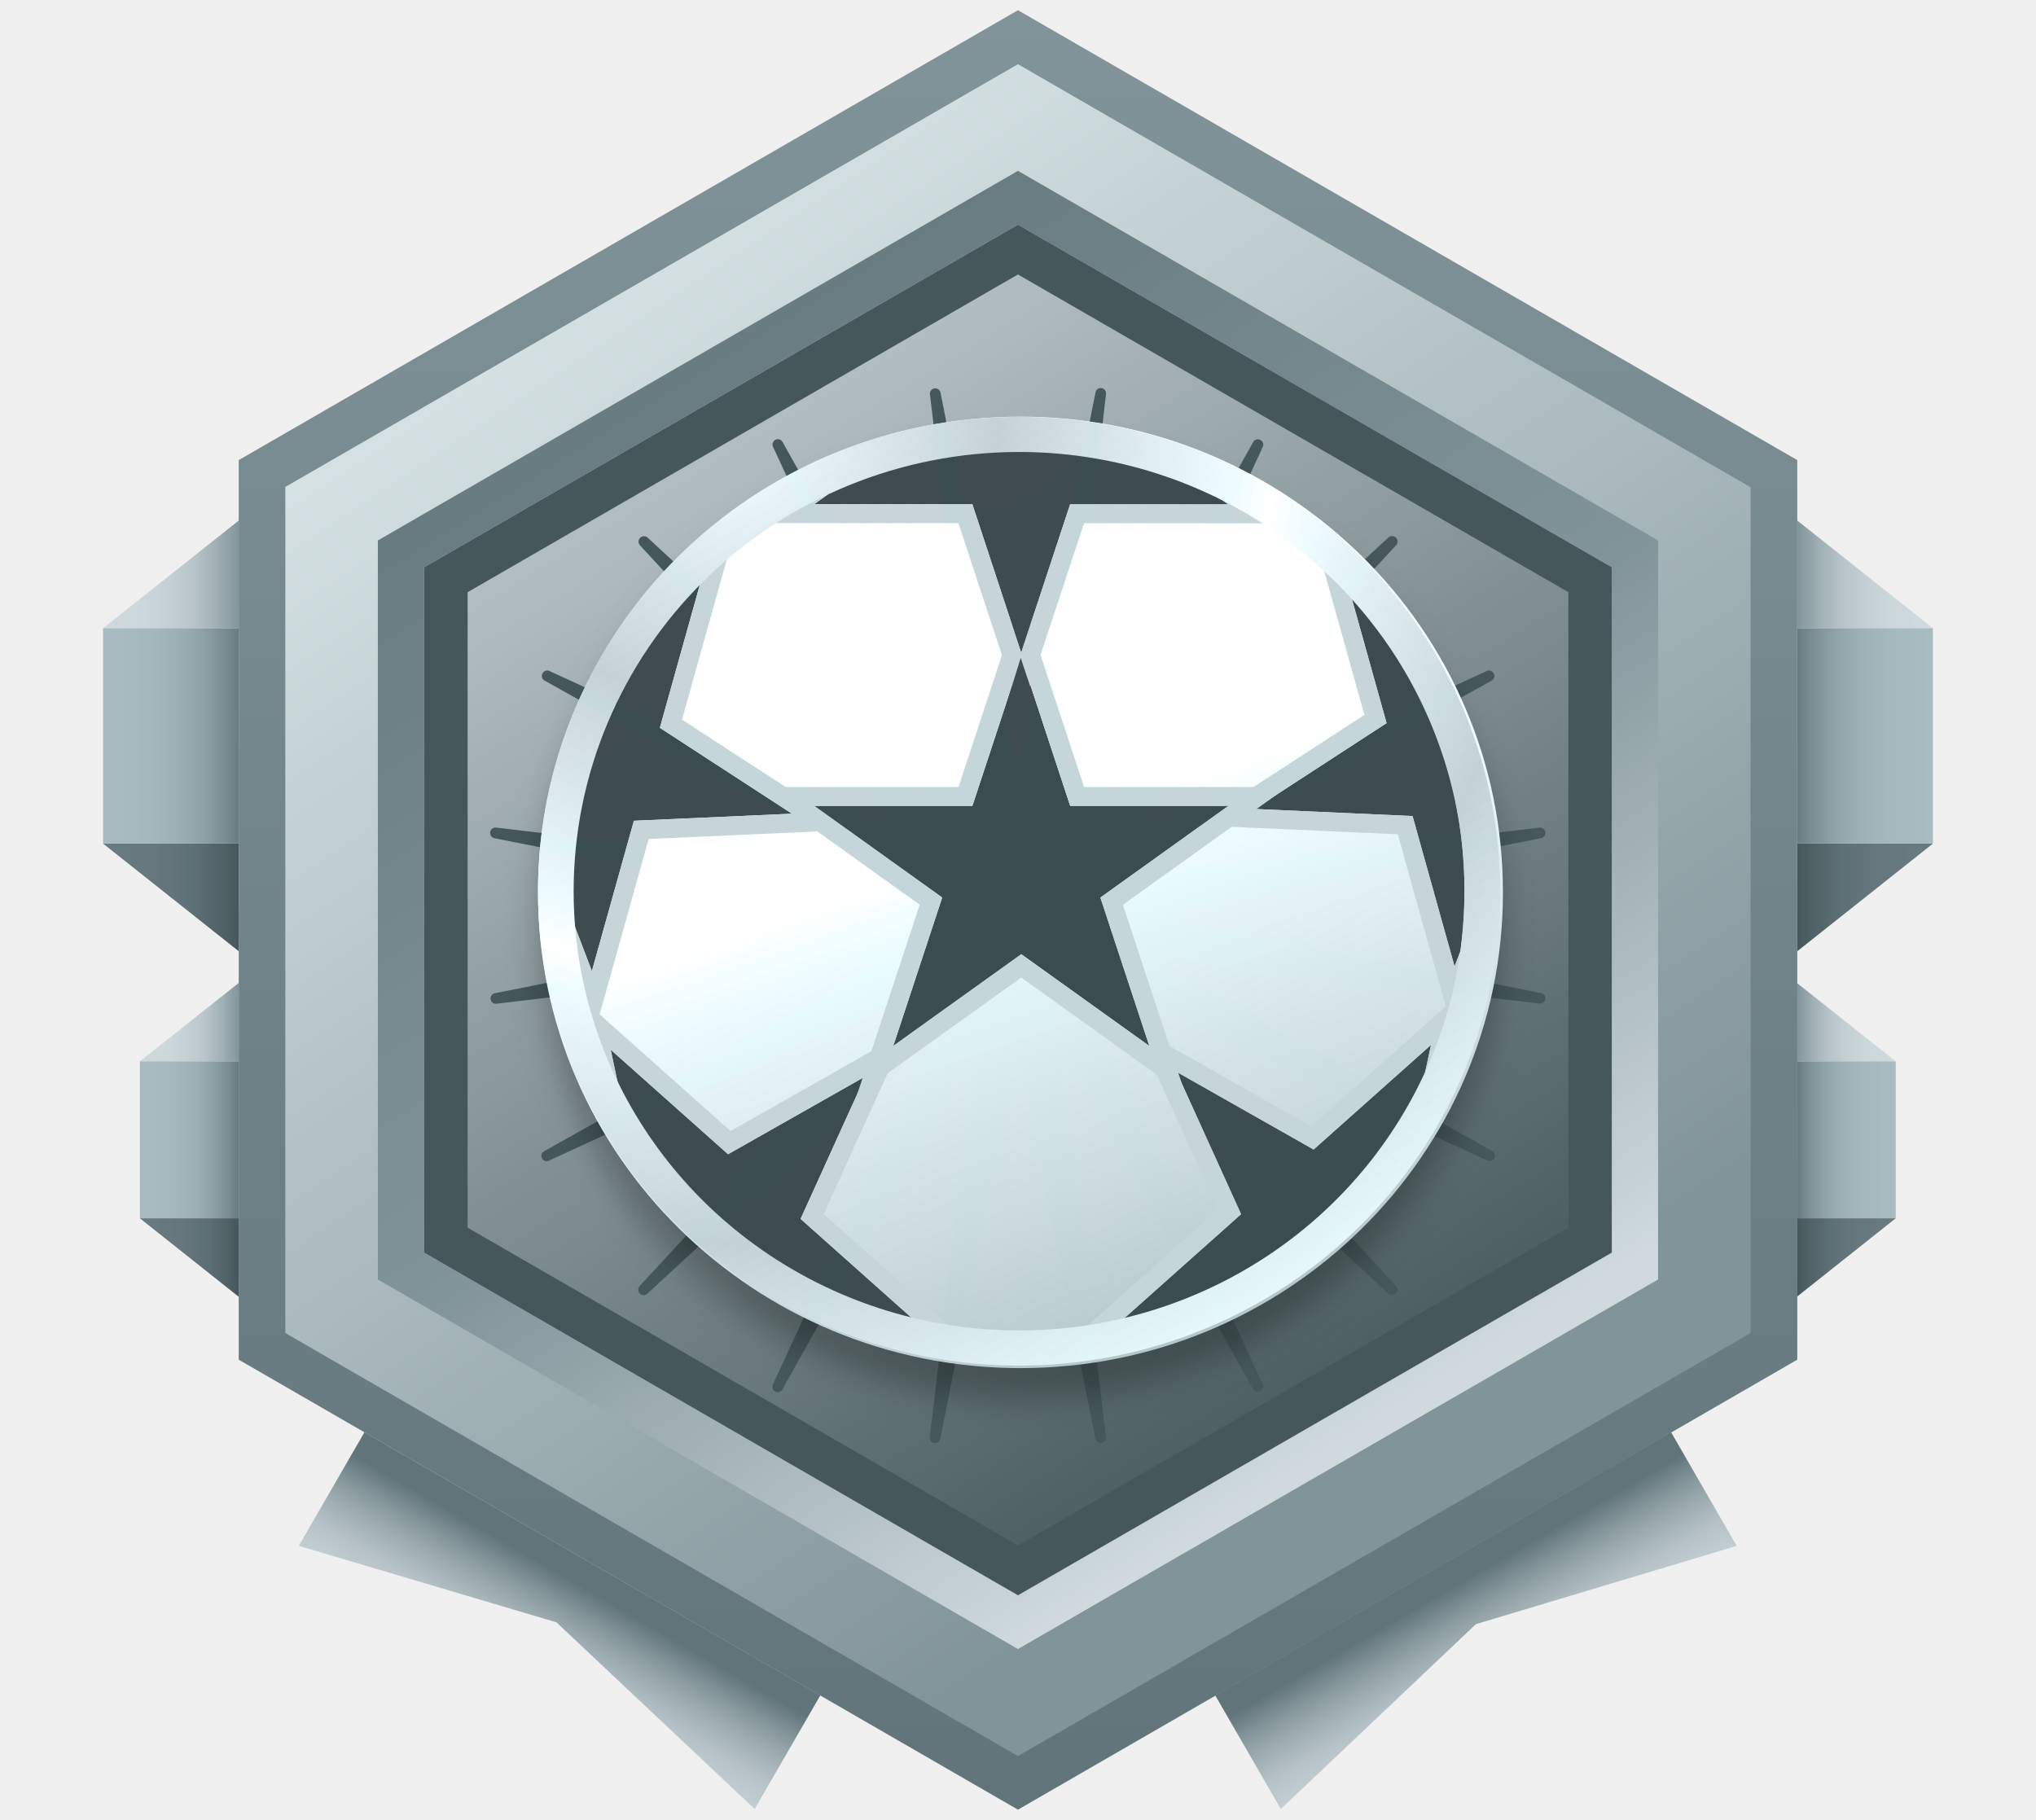
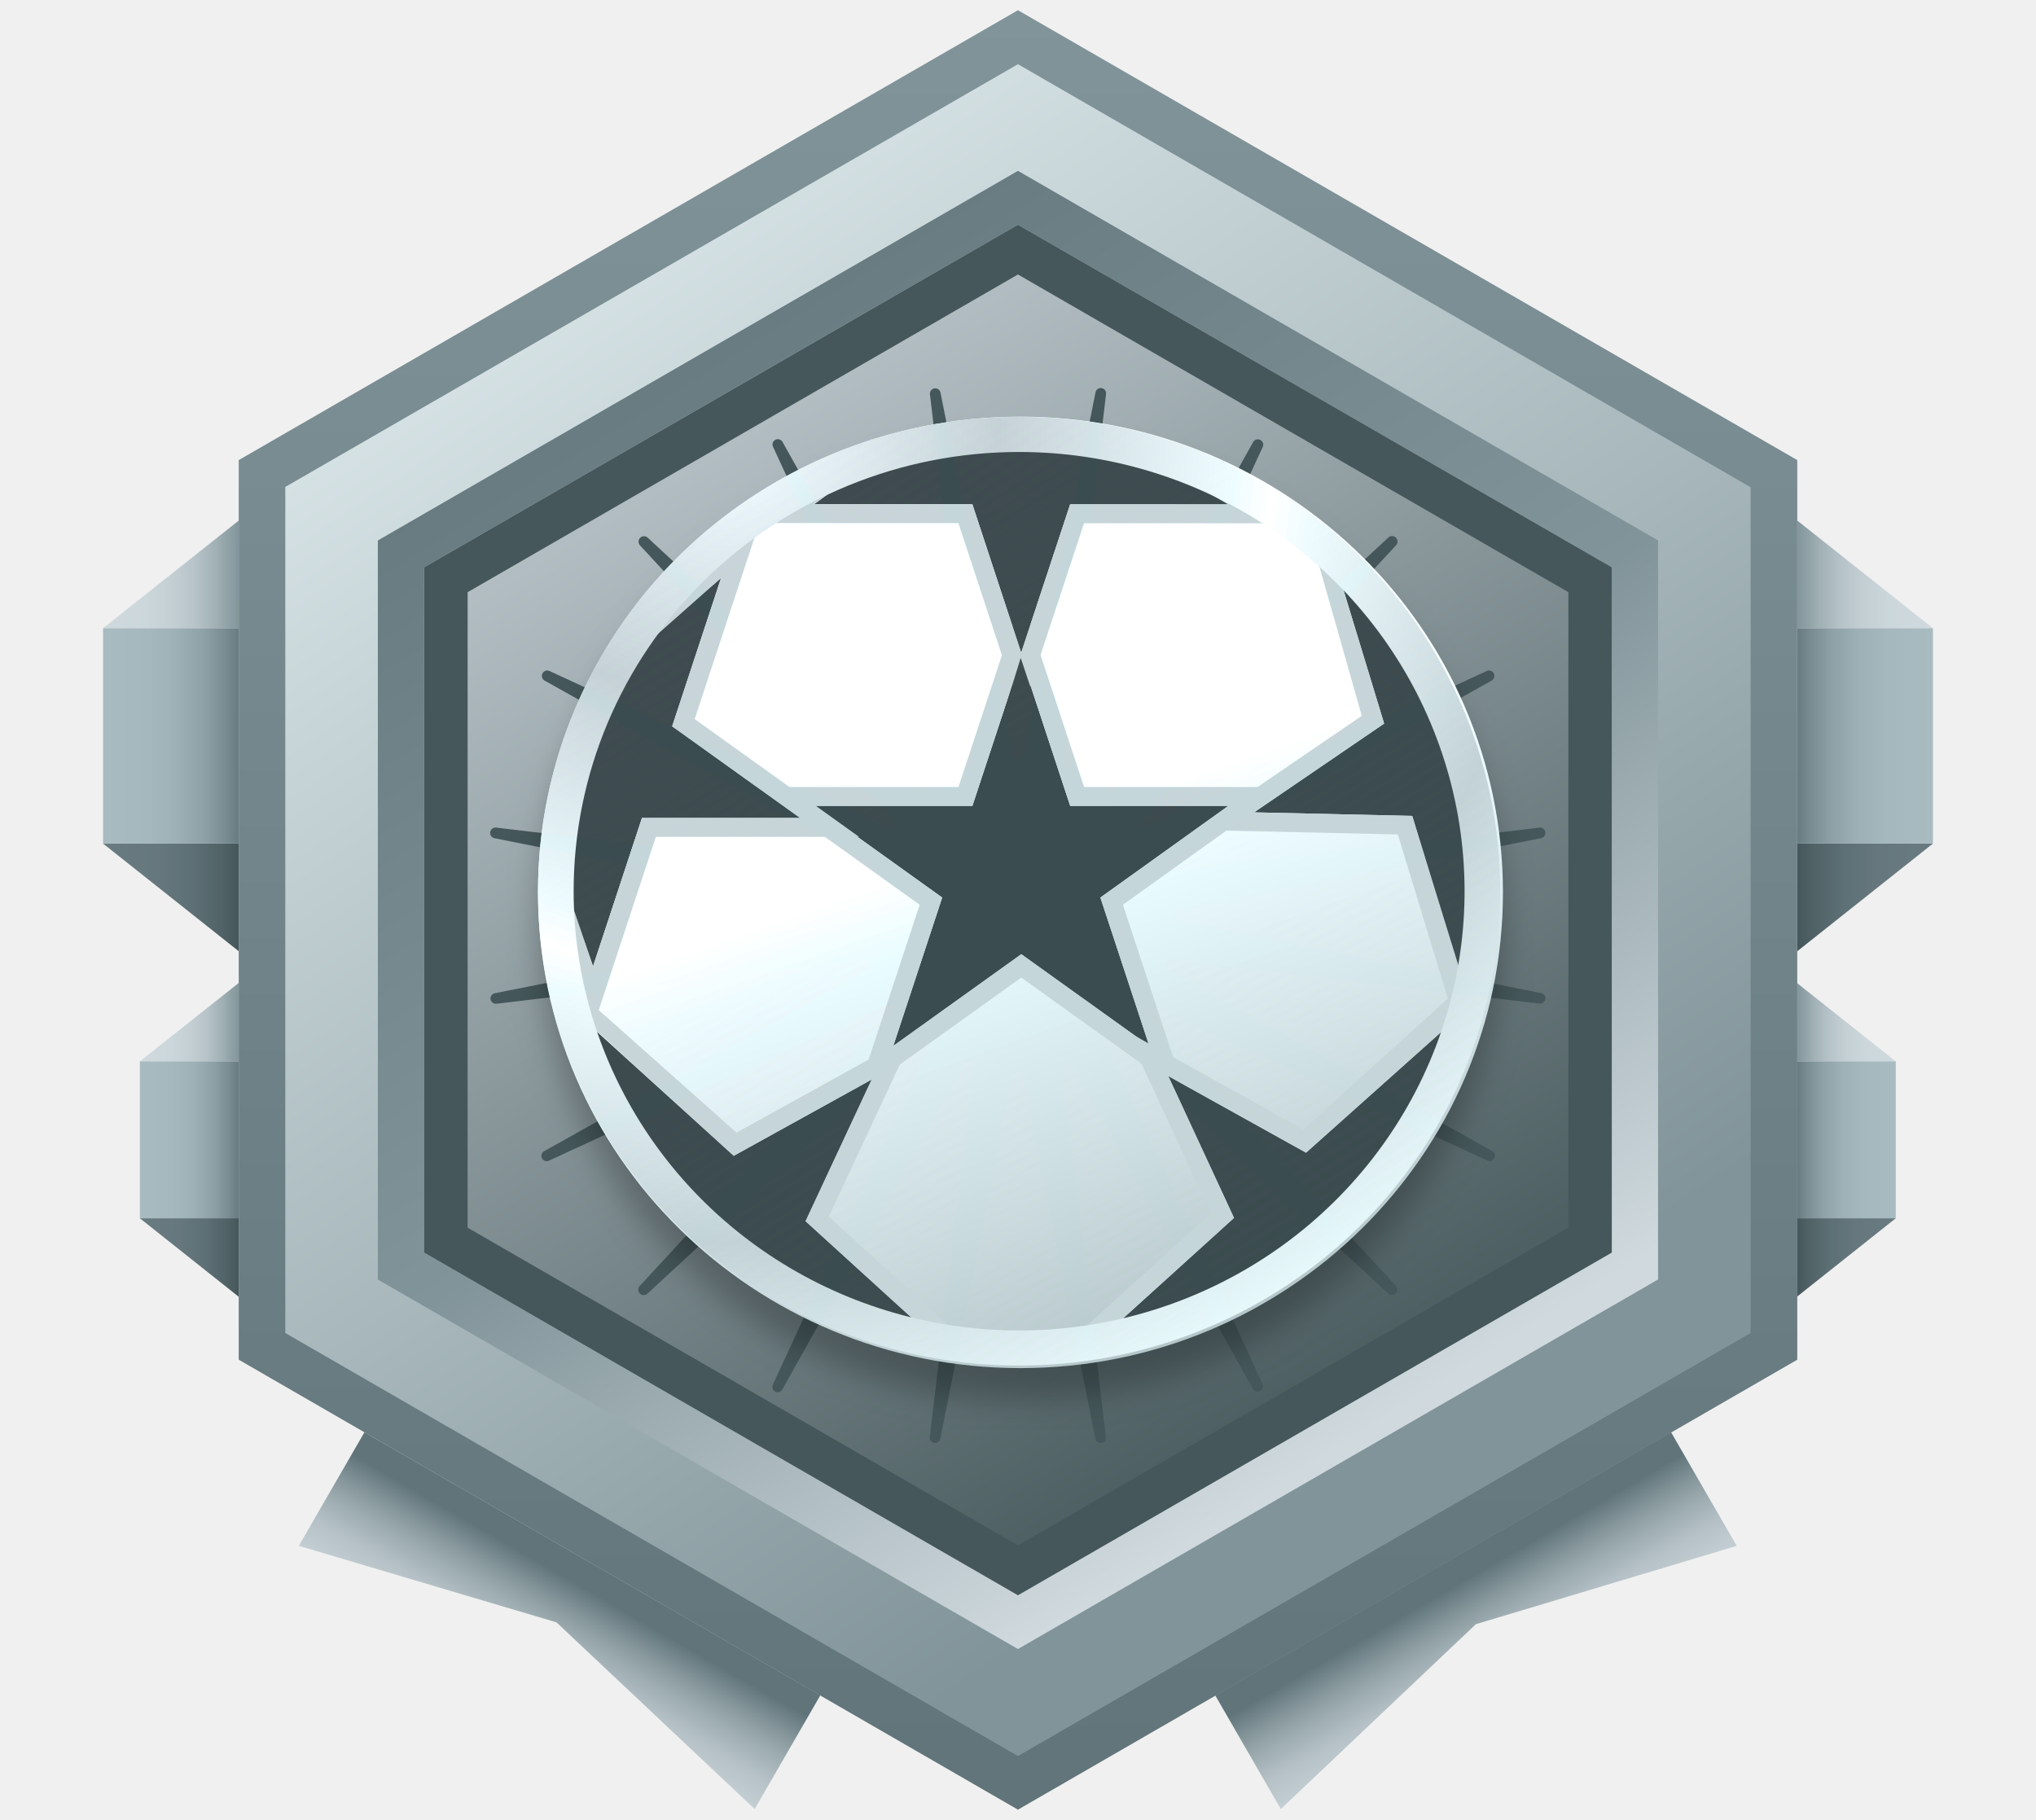
<svg xmlns="http://www.w3.org/2000/svg" width="264" height="236" viewBox="0 0 264 236" fill="none">
  <g clip-path="url(#clip0)">
    <path d="M47.255 185.735L38.745 200.465L72.155 210.385L97.855 234.595L106.365 219.855L47.255 185.735Z" fill="url(#paint0_linear)" />
    <path d="M157.578 219.86L166.08 234.595L191.376 210.621L225.192 200.469L216.682 185.73L157.578 219.86Z" fill="url(#paint1_linear)" />
    <path d="M18.135 137.635H30.955V127.465L18.135 137.635Z" fill="url(#paint2_linear)" />
    <path d="M18.135 157.985L30.955 168.165V157.985H18.135Z" fill="url(#paint3_linear)" />
    <path d="M30.955 137.635H18.135V157.985H30.955V137.635Z" fill="url(#paint4_linear)" />
    <path d="M13.365 81.465H30.955V67.505L13.365 81.465Z" fill="url(#paint5_linear)" />
    <path d="M13.365 109.395L30.955 123.355V109.395H13.365Z" fill="url(#paint6_linear)" />
    <path d="M30.955 81.465H13.365V109.385H30.955V81.465Z" fill="url(#paint7_linear)" />
    <path d="M245.815 137.635H232.995V127.465L245.815 137.635Z" fill="url(#paint8_linear)" />
    <path d="M245.815 157.985L232.995 168.165V157.985H245.815Z" fill="url(#paint9_linear)" />
    <path d="M232.995 137.635H245.815V157.985H232.995V137.635Z" fill="url(#paint10_linear)" />
    <path d="M45.775 68.225V167.785L131.995 217.555L218.215 167.785V68.225L131.995 18.445L45.775 68.225Z" fill="url(#paint11_linear)" />
    <path d="M250.635 81.465H233.045V67.505L250.635 81.465Z" fill="url(#paint12_linear)" />
    <path d="M250.635 109.395L233.045 123.355V109.395H250.635Z" fill="url(#paint13_linear)" />
    <path d="M233.045 81.465H250.635V109.385H233.045V81.465Z" fill="url(#paint14_linear)" />
    <path d="M132.675 98.065L142.045 50.905C142.073 50.723 142.172 50.56 142.32 50.451C142.468 50.343 142.653 50.297 142.835 50.325C143.017 50.353 143.18 50.452 143.289 50.6C143.397 50.748 143.443 50.933 143.415 51.115L137.745 98.865C137.724 99.025 137.76 99.187 137.846 99.323C137.931 99.459 138.062 99.561 138.216 99.611C138.369 99.661 138.534 99.655 138.684 99.596C138.834 99.536 138.958 99.426 139.035 99.285L162.515 57.285C162.61 57.142 162.754 57.038 162.92 56.994C163.086 56.95 163.263 56.969 163.416 57.047C163.569 57.125 163.688 57.256 163.751 57.416C163.813 57.576 163.815 57.754 163.755 57.915L143.615 101.575C143.548 101.719 143.534 101.882 143.574 102.036C143.613 102.19 143.705 102.326 143.833 102.42C143.962 102.514 144.118 102.561 144.277 102.553C144.436 102.544 144.587 102.482 144.705 102.375L180.005 69.725C180.138 69.592 180.317 69.518 180.505 69.518C180.693 69.518 180.872 69.592 181.005 69.725C181.138 69.858 181.212 70.037 181.212 70.225C181.212 70.412 181.138 70.592 181.005 70.725L148.365 106.045C148.251 106.162 148.183 106.315 148.171 106.477C148.159 106.639 148.206 106.8 148.301 106.932C148.397 107.064 148.536 107.157 148.694 107.196C148.852 107.235 149.019 107.217 149.165 107.145L192.825 86.995C192.986 86.935 193.164 86.936 193.324 86.999C193.484 87.062 193.615 87.181 193.693 87.334C193.771 87.487 193.789 87.664 193.746 87.83C193.702 87.996 193.598 88.14 193.455 88.235L151.455 111.715C151.314 111.792 151.204 111.916 151.144 112.066C151.084 112.215 151.079 112.381 151.129 112.534C151.179 112.688 151.281 112.818 151.417 112.904C151.553 112.99 151.715 113.026 151.875 113.005L199.635 107.325C199.809 107.311 199.981 107.364 200.117 107.472C200.254 107.58 200.344 107.735 200.371 107.907C200.397 108.08 200.358 108.255 200.26 108.399C200.163 108.544 200.015 108.646 199.845 108.685L152.685 118.055C152.525 118.083 152.379 118.166 152.274 118.29C152.17 118.415 152.112 118.572 152.112 118.735C152.112 118.898 152.17 119.055 152.274 119.179C152.379 119.304 152.525 119.387 152.685 119.415L199.845 128.785C200.015 128.824 200.163 128.926 200.26 129.07C200.358 129.215 200.397 129.39 200.371 129.562C200.344 129.734 200.254 129.89 200.117 129.998C199.981 130.106 199.809 130.159 199.635 130.145L151.885 124.485C151.725 124.464 151.563 124.499 151.427 124.585C151.291 124.671 151.189 124.802 151.139 124.955C151.089 125.109 151.095 125.274 151.154 125.424C151.214 125.574 151.324 125.698 151.465 125.775L193.465 149.255C193.628 149.338 193.751 149.483 193.808 149.658C193.864 149.832 193.849 150.022 193.765 150.185C193.681 150.348 193.537 150.471 193.362 150.528C193.188 150.584 192.998 150.568 192.835 150.485L149.135 130.325C148.989 130.253 148.822 130.235 148.664 130.274C148.506 130.312 148.367 130.406 148.271 130.538C148.176 130.669 148.129 130.831 148.141 130.993C148.153 131.155 148.221 131.308 148.335 131.425L180.985 166.725C181.118 166.857 181.192 167.037 181.192 167.225C181.192 167.412 181.118 167.592 180.985 167.725C180.852 167.857 180.673 167.932 180.485 167.932C180.297 167.932 180.118 167.857 179.985 167.725L144.685 135.075C144.567 134.968 144.416 134.905 144.257 134.897C144.098 134.889 143.942 134.936 143.813 135.03C143.685 135.124 143.593 135.26 143.554 135.414C143.514 135.567 143.528 135.73 143.595 135.875L163.735 179.535C163.795 179.696 163.793 179.873 163.731 180.033C163.668 180.194 163.549 180.325 163.396 180.403C163.243 180.481 163.066 180.499 162.9 180.456C162.734 180.412 162.59 180.308 162.495 180.165L139.015 138.165C138.938 138.023 138.814 137.913 138.664 137.854C138.514 137.794 138.349 137.789 138.196 137.839C138.042 137.889 137.911 137.991 137.826 138.127C137.74 138.263 137.704 138.425 137.725 138.585L143.395 186.325C143.409 186.415 143.406 186.507 143.385 186.595C143.364 186.684 143.326 186.768 143.272 186.841C143.219 186.915 143.151 186.978 143.074 187.026C142.996 187.073 142.91 187.105 142.82 187.12C142.73 187.134 142.638 187.131 142.549 187.11C142.461 187.089 142.377 187.05 142.303 186.997C142.23 186.944 142.167 186.876 142.119 186.799C142.071 186.721 142.039 186.635 142.025 186.545L132.655 139.385C132.627 139.225 132.544 139.079 132.42 138.974C132.295 138.869 132.138 138.812 131.975 138.812C131.812 138.812 131.655 138.869 131.53 138.974C131.406 139.079 131.323 139.225 131.295 139.385L121.935 186.545C121.906 186.727 121.806 186.889 121.657 186.997C121.507 187.105 121.322 187.149 121.14 187.12C120.958 187.091 120.796 186.991 120.688 186.841C120.58 186.692 120.536 186.507 120.565 186.325L126.235 138.585C126.25 138.426 126.21 138.268 126.122 138.135C126.035 138.002 125.905 137.903 125.753 137.854C125.602 137.805 125.438 137.81 125.29 137.866C125.141 137.922 125.016 138.028 124.935 138.165L101.455 180.165C101.371 180.328 101.227 180.451 101.052 180.508C100.878 180.564 100.688 180.548 100.525 180.465C100.362 180.381 100.239 180.236 100.182 180.062C100.126 179.888 100.141 179.698 100.225 179.535L120.365 135.895C120.437 135.749 120.455 135.582 120.416 135.424C120.377 135.266 120.284 135.127 120.152 135.031C120.021 134.935 119.859 134.889 119.697 134.901C119.535 134.913 119.382 134.981 119.265 135.095L83.965 167.745C83.832 167.878 83.653 167.952 83.465 167.952C83.278 167.952 83.098 167.878 82.965 167.745C82.832 167.612 82.758 167.432 82.758 167.245C82.758 167.057 82.832 166.878 82.965 166.745L115.615 131.445C115.729 131.328 115.797 131.175 115.809 131.013C115.821 130.851 115.774 130.689 115.679 130.558C115.583 130.426 115.444 130.332 115.286 130.294C115.128 130.255 114.961 130.273 114.815 130.345L71.205 150.505C71.042 150.588 70.852 150.604 70.678 150.548C70.504 150.491 70.359 150.368 70.275 150.205C70.192 150.042 70.176 149.852 70.232 149.678C70.289 149.503 70.412 149.358 70.575 149.275L112.525 125.795C112.666 125.718 112.776 125.594 112.836 125.444C112.895 125.294 112.901 125.129 112.851 124.975C112.801 124.822 112.699 124.691 112.563 124.605C112.427 124.519 112.265 124.484 112.105 124.505L64.365 130.165C64.19 130.183 64.014 130.133 63.875 130.026C63.735 129.919 63.642 129.763 63.613 129.589C63.585 129.415 63.625 129.237 63.724 129.091C63.822 128.945 63.973 128.843 64.145 128.805L111.305 119.435C111.465 119.407 111.611 119.324 111.716 119.2C111.82 119.075 111.878 118.918 111.878 118.755C111.878 118.592 111.82 118.435 111.716 118.31C111.611 118.186 111.465 118.103 111.305 118.075L64.145 108.705C63.962 108.676 63.798 108.575 63.689 108.425C63.581 108.275 63.536 108.088 63.565 107.905C63.594 107.722 63.695 107.558 63.845 107.449C63.995 107.34 64.182 107.296 64.365 107.325L112.105 112.985C112.265 113.006 112.427 112.97 112.563 112.884C112.699 112.798 112.801 112.668 112.851 112.514C112.901 112.361 112.895 112.195 112.836 112.046C112.776 111.896 112.666 111.772 112.525 111.695L70.575 88.235C70.432 88.14 70.328 87.996 70.284 87.83C70.24 87.664 70.259 87.487 70.337 87.334C70.415 87.181 70.546 87.062 70.706 86.999C70.867 86.936 71.044 86.935 71.205 86.995L114.855 107.145C115.001 107.217 115.168 107.235 115.326 107.196C115.484 107.157 115.623 107.064 115.719 106.932C115.814 106.8 115.861 106.639 115.849 106.477C115.837 106.315 115.769 106.162 115.655 106.045L83.005 70.745C82.872 70.612 82.798 70.432 82.798 70.245C82.798 70.057 82.872 69.877 83.005 69.745C83.138 69.612 83.317 69.538 83.505 69.538C83.692 69.538 83.872 69.612 84.005 69.745L119.305 102.395C119.422 102.508 119.575 102.577 119.737 102.589C119.899 102.6 120.061 102.554 120.192 102.459C120.324 102.363 120.417 102.224 120.456 102.066C120.495 101.908 120.477 101.741 120.405 101.595L100.245 57.955C100.161 57.792 100.146 57.602 100.202 57.428C100.259 57.253 100.382 57.108 100.545 57.025C100.708 56.941 100.898 56.926 101.072 56.982C101.247 57.038 101.391 57.162 101.475 57.325L124.955 99.325C125.036 99.462 125.161 99.567 125.31 99.624C125.458 99.68 125.622 99.684 125.773 99.635C125.925 99.587 126.055 99.487 126.142 99.355C126.23 99.222 126.27 99.063 126.255 98.905L120.585 51.155C120.571 51.065 120.575 50.973 120.597 50.885C120.619 50.796 120.658 50.713 120.711 50.64C120.765 50.566 120.833 50.504 120.911 50.457C120.989 50.41 121.075 50.379 121.165 50.365C121.255 50.351 121.347 50.355 121.435 50.377C121.524 50.398 121.607 50.437 121.68 50.491C121.753 50.545 121.816 50.613 121.863 50.691C121.91 50.769 121.941 50.855 121.955 50.945L131.365 98.065C131.411 98.203 131.498 98.322 131.616 98.407C131.734 98.492 131.875 98.538 132.02 98.538C132.165 98.538 132.306 98.492 132.424 98.407C132.542 98.322 132.629 98.203 132.675 98.065Z" fill="#45575A" />
    <path d="M131.995 234.675L30.955 176.325V59.665L131.995 1.325L233.045 59.665V176.325L131.995 234.675ZM47.125 167.005L131.995 216.005L216.875 167.005V69.005L131.995 20.005L47.125 69.005V167.005Z" fill="url(#paint15_linear)" />
    <path d="M131.995 227.725L36.995 172.865V63.145L131.995 8.325L226.995 63.185V172.865L131.995 227.725ZM52.185 164.085L131.995 210.165L211.815 164.085V71.925L131.995 25.845L52.185 71.925V164.085Z" fill="url(#paint16_linear)" />
    <path d="M131.995 206.875L54.995 162.435V73.565L131.995 29.135L208.995 73.565V162.435L131.995 206.875ZM60.635 159.205L131.995 200.405L203.365 159.205V76.795L131.995 35.595L60.635 76.795V159.205Z" fill="#45575A" />
    <path d="M131.995 213.845L48.995 165.925V70.085L131.995 22.155L214.995 70.085V165.925L131.995 213.845ZM54.995 162.435L131.995 206.875L208.995 162.435V73.565L131.995 29.135L54.995 73.565V162.435Z" fill="url(#paint17_linear)" />
  </g>
  <g style="mix-blend-mode:luminosity">
    <g filter="url(#filter0_d)">
      <ellipse cx="132.32" cy="115.724" rx="62.561" ry="61.692" fill="url(#paint18_linear)" />
    </g>
-     <mask id="mask0" mask-type="alpha" maskUnits="userSpaceOnUse" x="70" y="56" width="120" height="119">
-       <ellipse cx="130.363" cy="115.49" rx="59.524" ry="58.697" fill="#C4C4C4" />
-     </mask>
-     <g mask="url(#mask0)">
-       <path d="M185.55 135.507L181.323 155.3L199.106 165.38L178.711 167.533L174.484 187.326L166.106 168.863L145.711 171.015L160.928 157.452L152.549 138.99L170.332 149.07L185.55 135.507Z" fill="#45484C" />
-       <path fill-rule="evenodd" clip-rule="evenodd" d="M189.554 128.638L184.124 154.064L206.968 167.013L180.769 169.778L175.339 195.203L164.576 171.487L138.377 174.251L157.925 156.829L147.162 133.112L170.006 146.061L189.554 128.638ZM170.332 149.07L152.549 138.99L160.928 157.452L145.711 171.015L166.106 168.863L174.484 187.325L178.711 167.533L199.106 165.38L181.323 155.3L185.55 135.507L170.332 149.07Z" fill="#CFD1D3" />
-       <path d="M79.184 136.12L83.411 155.912L65.628 165.993L86.023 168.145L90.25 187.938L98.628 169.475L119.024 171.627L103.806 158.065L112.185 139.602L94.402 149.682L79.184 136.12Z" fill="#45484C" />
-       <path fill-rule="evenodd" clip-rule="evenodd" d="M75.18 129.251L80.61 154.676L57.766 167.625L83.966 170.39L89.395 195.815L100.158 172.099L126.357 174.864L106.809 157.441L117.572 133.724L94.728 146.673L75.18 129.251ZM94.402 149.682L112.185 139.602L103.806 158.065L119.024 171.627L98.628 169.475L90.25 187.938L86.023 168.145L65.628 165.992L83.411 155.912L79.184 136.119L94.402 149.682Z" fill="#CFD1D3" />
-       <path d="M174.343 74.271L190.375 86.888L207.498 75.753L200.283 94.687L216.314 107.305L195.823 106.389L188.608 125.323L183.159 105.823L162.669 104.907L179.792 93.771L174.343 74.271Z" fill="#45484C" />
-       <path fill-rule="evenodd" clip-rule="evenodd" d="M169.92 67.656L190.514 83.865L212.51 69.56L203.241 93.883L223.835 110.092L197.513 108.915L188.244 133.237L181.245 108.188L154.923 107.011L176.919 92.706L169.92 67.656ZM179.792 93.771L162.669 104.907L183.159 105.823L188.608 125.323L195.823 106.389L216.314 107.305L200.283 94.687L207.498 75.753L190.375 86.888L174.343 74.27L179.792 93.771Z" fill="#CFD1D3" />
-       <path d="M91.011 74.883L74.98 87.501L57.857 76.365L65.072 95.299L49.041 107.917L69.531 107.001L76.747 125.935L82.195 106.435L102.686 105.519L85.563 94.383L91.011 74.883Z" fill="#45484C" />
-       <path fill-rule="evenodd" clip-rule="evenodd" d="M95.435 68.269L74.841 84.477L52.845 70.172L62.114 94.495L41.52 110.704L67.842 109.527L77.111 133.849L84.11 108.8L110.432 107.623L88.436 93.318L95.435 68.269ZM85.563 94.383L102.686 105.519L82.195 106.435L76.747 125.935L69.531 107.001L49.041 107.917L65.072 95.299L57.857 76.365L74.98 87.501L91.011 74.883L85.563 94.383Z" fill="#CFD1D3" />
-       <path d="M132.426 85.268L138.765 104.505H159.276L142.682 116.394L149.02 135.631L132.426 123.741L115.832 135.631L122.17 116.394L105.576 104.505H126.088L132.426 85.268Z" fill="#45484C" />
-       <path fill-rule="evenodd" clip-rule="evenodd" d="M132.426 77.345L140.568 102.056H166.917L145.601 117.329L153.743 142.04L132.426 126.768L111.109 142.04L119.252 117.329L97.935 102.056H124.284L132.426 77.345ZM126.088 104.505H105.576L122.17 116.394L115.832 135.631L132.426 123.742L149.02 135.631L142.682 116.394L159.276 104.505H138.765L132.426 85.268L126.088 104.505Z" fill="#CFD1D3" />
-       <path d="M115.842 34.263L132.431 46.159L149.031 34.278L142.684 53.512L159.273 65.408L138.761 65.399L132.413 84.633L126.084 65.393L105.572 65.384L122.172 53.503L115.842 34.263Z" fill="#45484C" />
-       <path fill-rule="evenodd" clip-rule="evenodd" d="M111.123 27.851L132.433 43.133L153.757 27.87L145.603 52.578L166.913 67.86L140.563 67.848L132.41 92.556L124.279 67.841L97.93 67.829L119.254 52.566L111.123 27.851ZM122.172 53.503L105.572 65.384L126.084 65.393L132.413 84.633L138.761 65.399L159.273 65.408L142.684 53.512L149.031 34.278L132.431 46.159L115.842 34.263L122.172 53.503Z" fill="#CFD1D3" />
-       <path d="M135.165 93.741L132.351 85.321L129.732 93.741H135.165Z" fill="#45484C" />
-     </g>
-     <path d="M132.143 58.612C143.568 58.612 154.736 61.953 164.235 68.212C173.733 74.471 181.137 83.367 185.509 93.775C189.881 104.183 191.025 115.636 188.796 126.685C186.567 137.734 181.066 147.884 172.988 155.85C164.909 163.816 154.617 169.241 143.412 171.438C132.207 173.636 120.593 172.508 110.039 168.197C99.484 163.886 90.463 156.585 84.116 147.218C77.769 137.851 74.381 126.838 74.381 115.573C74.381 100.466 80.467 85.978 91.299 75.296C102.132 64.614 116.824 58.612 132.143 58.612V58.612ZM132.143 54.056C117.711 54.056 103.724 58.99 92.568 68.019C81.411 77.048 73.774 89.612 70.958 103.571C68.143 117.53 70.322 132.02 77.126 144.571C83.929 157.123 94.936 166.96 108.27 172.407C121.604 177.853 136.441 178.572 150.252 174.441C164.063 170.309 175.995 161.584 184.013 149.75C192.031 137.916 195.641 123.707 194.226 109.543C192.812 95.379 186.461 82.138 176.255 72.074C170.476 66.343 163.601 61.8 156.029 58.707C148.458 55.615 140.339 54.033 132.143 54.056V54.056Z" fill="url(#paint19_radial)" />
+     <path d="M132.426 85.268L138.765 104.504H159.276L142.682 116.394L149.02 135.63L132.426 123.741L115.832 135.63L122.17 116.394L105.576 104.504H126.088L132.426 85.268Z" fill="#45484C" />
+     <path fill-rule="evenodd" clip-rule="evenodd" d="M132.426 77.345L140.568 102.056H166.917L145.601 117.329L153.743 142.04L132.426 126.768L111.109 142.04L119.252 117.329L97.935 102.056H124.284L132.426 77.345ZM126.088 104.505H105.576L122.17 116.394L115.832 135.63L132.426 123.741L149.02 135.63L142.682 116.394L159.276 104.505H138.765L132.426 85.268L126.088 104.505Z" fill="#CFD1D3" />
+     <path d="M123.632 56.324L132.413 56.324L137.422 56.324L144.141 56.324L159.273 65.408L138.761 65.399L132.413 84.633L126.084 65.393L105.572 65.384L115.842 57.718L123.632 56.324Z" fill="#45484C" />
+     <path fill-rule="evenodd" clip-rule="evenodd" d="M122.218 55.476L132.411 55.476L138.761 55.476L149.031 56.956L166.913 67.86L140.563 67.848L132.41 92.556L124.279 67.841L97.93 67.829L112.924 56.956L122.218 55.476ZM115.842 57.893L105.572 65.384L126.084 65.393L132.413 84.633L138.761 65.399L159.273 65.408L146.112 57.89L138.761 56.956L132.41 57.89L118.859 57.89L115.842 57.893Z" fill="#CFD1D3" />
+     <path d="M185.511 90.022L188.074 97.492L190.079 101.92L192.092 108.901L190.079 128.763L183.117 105.804L162.611 105.345L179.474 93.831L173.58 74.457L181.423 82.058L185.511 90.022Z" fill="#45484C" />
+     <path fill-rule="evenodd" clip-rule="evenodd" d="M186.44 87.506L190.198 95.922L192.192 102.51L193.588 113.719L188.829 133.099L181.257 108.211L154.915 107.622L176.578 92.83L169.557 68.096L180.439 78.617L186.44 87.506ZM181.257 83.631L173.58 74.457L179.474 93.831L162.611 105.345L183.117 105.804L189.599 126.796L192.192 111.359L190.198 104.575L189.011 97.79L183.916 87.506L181.257 83.631Z" fill="#CFD1D3" />
+     <path d="M176.736 153.281L170.687 159.357L166.655 162.781L158.763 168.781L144.907 171.621L160.013 157.938L151.484 139.542L169.349 149.481L188.419 132.465L181.329 147.316L176.736 153.281Z" fill="#45484C" />
+     <path fill-rule="evenodd" clip-rule="evenodd" d="M177.666 154.445L170.974 161.517L164.777 165.722L157.005 170.023L137.6 174.915L157.005 157.338L146.049 133.708L168.998 146.475L188.402 128.897L188.402 140.397L177.666 154.445ZM182.507 146.991L187.837 132.943L169.349 149.481L151.484 139.542L160.013 157.938L144.907 171.621L158.957 167.729L166.516 163.238L171.943 158.65L178.824 151.674L182.507 146.991Z" fill="#CFD1D3" />
+     <path d="M100.967 164.917L95.059 160.232L90.512 157.109L83.847 151.67L75.114 131.727L95.141 149.883L113.032 139.99L104.455 158.364L119.525 172.085L108.107 168.617L100.967 164.917Z" fill="#45484C" />
+     <path fill-rule="evenodd" clip-rule="evenodd" d="M101.853 166.139L92.987 161.693L87.088 155.661L80.071 146.878L73.652 127.438L95.5 146.878L118.482 134.169L107.464 157.772L126.823 175.398L109.995 170.731L101.853 166.139ZM109.372 169.233L119.525 172.085L104.455 158.364L113.032 139.99L95.141 149.883L75.837 132.286L83.92 150.706L89.928 156.523L95.141 160.939L104.455 167.079L109.372 169.233Z" fill="#CFD1D3" />
+     <path d="M73.734 105.572L76.445 97.336L77.991 92.638L80.065 86.337L93.499 74.948L87.158 94.184L103.751 106.075L83.239 106.073L76.898 125.309L72.675 113.309L73.734 105.572Z" fill="#45484C" />
+     <path fill-rule="evenodd" clip-rule="evenodd" d="M72.48 106.637L73.98 96.63L77.587 91.121L82.185 81.945L98.222 68.539L90.077 93.249L111.392 108.524L85.043 108.521L76.897 133.232L70.812 116.343L72.48 106.637ZM72.843 113.363L76.898 125.309L83.239 106.073L103.751 106.075L87.158 94.184L93.499 74.948L82.184 84.971L79.004 90.06L75.4 96.63L72.843 108.521L72.843 113.363Z" fill="#CFD1D3" />
+     <path d="M135.165 93.741L132.352 85.321L129.732 93.741H135.165Z" fill="#45484C" />
+     <path d="M132.143 58.612C143.568 58.612 154.735 61.953 164.234 68.212C173.733 74.471 181.137 83.367 185.509 93.775C189.881 104.183 191.025 115.636 188.796 126.685C186.567 137.734 181.066 147.884 172.988 155.85C164.909 163.816 154.617 169.241 143.412 171.438C132.207 173.636 120.593 172.508 110.039 168.197C99.484 163.886 90.463 156.585 84.116 147.218C77.769 137.851 74.381 126.838 74.381 115.573C74.381 100.466 80.467 85.978 91.299 75.296C102.132 64.614 116.824 58.612 132.143 58.612V58.612ZM132.143 54.056C117.711 54.056 103.724 58.99 92.568 68.019C81.411 77.048 73.774 89.612 70.958 103.571C68.143 117.53 70.322 132.02 77.126 144.571C83.929 157.123 94.936 166.96 108.27 172.407C121.604 177.853 136.441 178.572 150.252 174.441C164.063 170.309 175.995 161.584 184.013 149.75C192.031 137.916 195.641 123.707 194.226 109.543C192.812 95.379 186.46 82.138 176.255 72.074C170.476 66.343 163.601 61.8 156.029 58.707C148.458 55.615 140.339 54.033 132.143 54.056V54.056Z" fill="url(#paint19_radial)" />
  </g>
  <defs>
    <filter id="filter0_d" x="65.76" y="54.032" width="133.121" height="131.383" filterUnits="userSpaceOnUse" color-interpolation-filters="sRGB">
      <feFlood flood-opacity="0" result="BackgroundImageFix" />
      <feColorMatrix in="SourceAlpha" type="matrix" values="0 0 0 0 0 0 0 0 0 0 0 0 0 0 0 0 0 0 127 0" />
      <feOffset dy="4" />
      <feGaussianBlur stdDeviation="2" />
      <feColorMatrix type="matrix" values="0 0 0 0 0 0 0 0 0 0 0 0 0 0 0 0 0 0 0.25 0" />
      <feBlend mode="normal" in2="BackgroundImageFix" result="effect1_dropShadow" />
      <feBlend mode="normal" in="SourceGraphic" in2="effect1_dropShadow" result="shape" />
    </filter>
    <linearGradient id="paint0_linear" x1="78.525" y1="207.519" x2="65.984" y2="229.251" gradientUnits="userSpaceOnUse">
      <stop stop-color="#607479" />
      <stop offset="0.01" stop-color="#63777C" />
      <stop offset="0.13" stop-color="#84959A" />
      <stop offset="0.26" stop-color="#9FAEB3" />
      <stop offset="0.39" stop-color="#B5C1C6" />
      <stop offset="0.55" stop-color="#C4CFD4" />
      <stop offset="0.73" stop-color="#CCD7DC" />
      <stop offset="1" stop-color="#CFD9DE" />
    </linearGradient>
    <linearGradient id="paint1_linear" x1="192.079" y1="203.672" x2="204.629" y2="225.398" gradientUnits="userSpaceOnUse">
      <stop stop-color="#607479" />
      <stop offset="0.01" stop-color="#63777C" />
      <stop offset="0.13" stop-color="#84959A" />
      <stop offset="0.26" stop-color="#9FAEB3" />
      <stop offset="0.39" stop-color="#B5C1C6" />
      <stop offset="0.55" stop-color="#C4CFD4" />
      <stop offset="0.73" stop-color="#CCD7DC" />
      <stop offset="1" stop-color="#CFD9DE" />
    </linearGradient>
    <linearGradient id="paint2_linear" x1="18.135" y1="132.555" x2="30.955" y2="132.555" gradientUnits="userSpaceOnUse">
      <stop stop-color="#CFD9DE" />
      <stop offset="0.31" stop-color="#CCD7DC" />
      <stop offset="0.51" stop-color="#C4CFD4" />
      <stop offset="0.69" stop-color="#B5C2C7" />
      <stop offset="0.84" stop-color="#9FAFB4" />
      <stop offset="0.99" stop-color="#84979C" />
      <stop offset="1" stop-color="#819499" />
    </linearGradient>
    <linearGradient id="paint3_linear" x1="18.135" y1="163.075" x2="30.955" y2="163.075" gradientUnits="userSpaceOnUse">
      <stop stop-color="#687B80" />
      <stop offset="0.4" stop-color="#66787D" />
      <stop offset="0.66" stop-color="#5D7075" />
      <stop offset="0.88" stop-color="#506266" />
      <stop offset="1" stop-color="#45575A" />
    </linearGradient>
    <linearGradient id="paint4_linear" x1="18.135" y1="147.815" x2="30.955" y2="147.815" gradientUnits="userSpaceOnUse">
      <stop stop-color="#A8BBC0" />
      <stop offset="0.33" stop-color="#A5B8BD" />
      <stop offset="0.55" stop-color="#9DB0B5" />
      <stop offset="0.74" stop-color="#8EA1A6" />
      <stop offset="0.9" stop-color="#798C91" />
      <stop offset="1" stop-color="#687B80" />
    </linearGradient>
    <linearGradient id="paint5_linear" x1="13.365" y1="74.492" x2="30.955" y2="74.492" gradientUnits="userSpaceOnUse">
      <stop stop-color="#CFD9DE" />
      <stop offset="0.31" stop-color="#CCD7DC" />
      <stop offset="0.51" stop-color="#C4CFD4" />
      <stop offset="0.69" stop-color="#B5C2C7" />
      <stop offset="0.84" stop-color="#9FAFB4" />
      <stop offset="0.99" stop-color="#84979C" />
      <stop offset="1" stop-color="#819499" />
    </linearGradient>
    <linearGradient id="paint6_linear" x1="13.365" y1="116.375" x2="30.955" y2="116.375" gradientUnits="userSpaceOnUse">
      <stop stop-color="#687B80" />
      <stop offset="0.4" stop-color="#66787D" />
      <stop offset="0.66" stop-color="#5D7075" />
      <stop offset="0.88" stop-color="#506266" />
      <stop offset="1" stop-color="#45575A" />
    </linearGradient>
    <linearGradient id="paint7_linear" x1="13.365" y1="95.432" x2="30.955" y2="95.432" gradientUnits="userSpaceOnUse">
      <stop stop-color="#A8BBC0" />
      <stop offset="0.33" stop-color="#A5B8BD" />
      <stop offset="0.55" stop-color="#9DB0B5" />
      <stop offset="0.74" stop-color="#8EA1A6" />
      <stop offset="0.9" stop-color="#798C91" />
      <stop offset="1" stop-color="#687B80" />
    </linearGradient>
    <linearGradient id="paint8_linear" x1="245.815" y1="132.555" x2="232.995" y2="132.555" gradientUnits="userSpaceOnUse">
      <stop stop-color="#CFD9DE" />
      <stop offset="0.31" stop-color="#CCD7DC" />
      <stop offset="0.51" stop-color="#C4CFD4" />
      <stop offset="0.69" stop-color="#B5C2C7" />
      <stop offset="0.84" stop-color="#9FAFB4" />
      <stop offset="0.99" stop-color="#84979C" />
      <stop offset="1" stop-color="#819499" />
    </linearGradient>
    <linearGradient id="paint9_linear" x1="245.815" y1="163.075" x2="232.995" y2="163.075" gradientUnits="userSpaceOnUse">
      <stop stop-color="#687B80" />
      <stop offset="0.4" stop-color="#66787D" />
      <stop offset="0.66" stop-color="#5D7075" />
      <stop offset="0.88" stop-color="#506266" />
      <stop offset="1" stop-color="#45575A" />
    </linearGradient>
    <linearGradient id="paint10_linear" x1="245.815" y1="147.815" x2="232.995" y2="147.815" gradientUnits="userSpaceOnUse">
      <stop stop-color="#A8BBC0" />
      <stop offset="0.33" stop-color="#A5B8BD" />
      <stop offset="0.55" stop-color="#9DB0B5" />
      <stop offset="0.74" stop-color="#8EA1A6" />
      <stop offset="0.9" stop-color="#798C91" />
      <stop offset="1" stop-color="#687B80" />
    </linearGradient>
    <linearGradient id="paint11_linear" x1="176.145" y1="190.775" x2="72.875" y2="20.535" gradientUnits="userSpaceOnUse">
      <stop stop-color="#45575A" />
      <stop offset="1" stop-color="#CFD9DE" />
    </linearGradient>
    <linearGradient id="paint12_linear" x1="250.635" y1="74.492" x2="233.045" y2="74.492" gradientUnits="userSpaceOnUse">
      <stop stop-color="#CFD9DE" />
      <stop offset="0.31" stop-color="#CCD7DC" />
      <stop offset="0.51" stop-color="#C4CFD4" />
      <stop offset="0.69" stop-color="#B5C2C7" />
      <stop offset="0.84" stop-color="#9FAFB4" />
      <stop offset="0.99" stop-color="#84979C" />
      <stop offset="1" stop-color="#819499" />
    </linearGradient>
    <linearGradient id="paint13_linear" x1="250.635" y1="116.375" x2="233.045" y2="116.375" gradientUnits="userSpaceOnUse">
      <stop stop-color="#687B80" />
      <stop offset="0.4" stop-color="#66787D" />
      <stop offset="0.66" stop-color="#5D7075" />
      <stop offset="0.88" stop-color="#506266" />
      <stop offset="1" stop-color="#45575A" />
    </linearGradient>
    <linearGradient id="paint14_linear" x1="250.635" y1="95.432" x2="233.045" y2="95.432" gradientUnits="userSpaceOnUse">
      <stop stop-color="#A8BBC0" />
      <stop offset="0.33" stop-color="#A5B8BD" />
      <stop offset="0.55" stop-color="#9DB0B5" />
      <stop offset="0.74" stop-color="#8EA1A6" />
      <stop offset="0.9" stop-color="#798C91" />
      <stop offset="1" stop-color="#687B80" />
    </linearGradient>
    <linearGradient id="paint15_linear" x1="131.995" y1="234.675" x2="131.995" y2="1.325" gradientUnits="userSpaceOnUse">
      <stop stop-color="#607479" />
      <stop offset="1" stop-color="#819499" />
    </linearGradient>
    <linearGradient id="paint16_linear" x1="180.165" y1="189.995" x2="58.135" y2="7.615" gradientUnits="userSpaceOnUse">
      <stop offset="0.03" stop-color="#819499" />
      <stop offset="1" stop-color="#E5F0F2" />
    </linearGradient>
    <linearGradient id="paint17_linear" x1="175.155" y1="186.755" x2="73.245" y2="24.405" gradientUnits="userSpaceOnUse">
      <stop stop-color="#CFD9DE" />
      <stop offset="0.41" stop-color="#819499" />
      <stop offset="1" stop-color="#607479" />
    </linearGradient>
    <linearGradient id="paint18_linear" x1="109.559" y1="49.774" x2="155.715" y2="181.717" gradientUnits="userSpaceOnUse">
      <stop offset="0.448" stop-color="white" />
      <stop offset="1" stop-color="#BABABA" />
    </linearGradient>
-     <radialGradient id="paint19_radial" cx="0" cy="0" r="1" gradientUnits="userSpaceOnUse" gradientTransform="translate(93.4808 54.9665) scale(144.003 142.003)">
+     <radialGradient id="paint19_radial" cx="0" cy="0" r="1" gradientUnits="userSpaceOnUse" gradientTransform="translate(93.4807 54.9665) scale(144.003 142.003)">
      <stop stop-color="white" />
      <stop offset="0.25" stop-color="#CECECE" />
      <stop offset="0.5" stop-color="white" />
      <stop offset="0.75" stop-color="#CECECE" />
      <stop offset="1" stop-color="white" />
    </radialGradient>
    <clipPath id="clip0">
      <rect width="237.27" height="233.35" fill="white" transform="translate(13.365 1.32495)" />
    </clipPath>
  </defs>
</svg>
